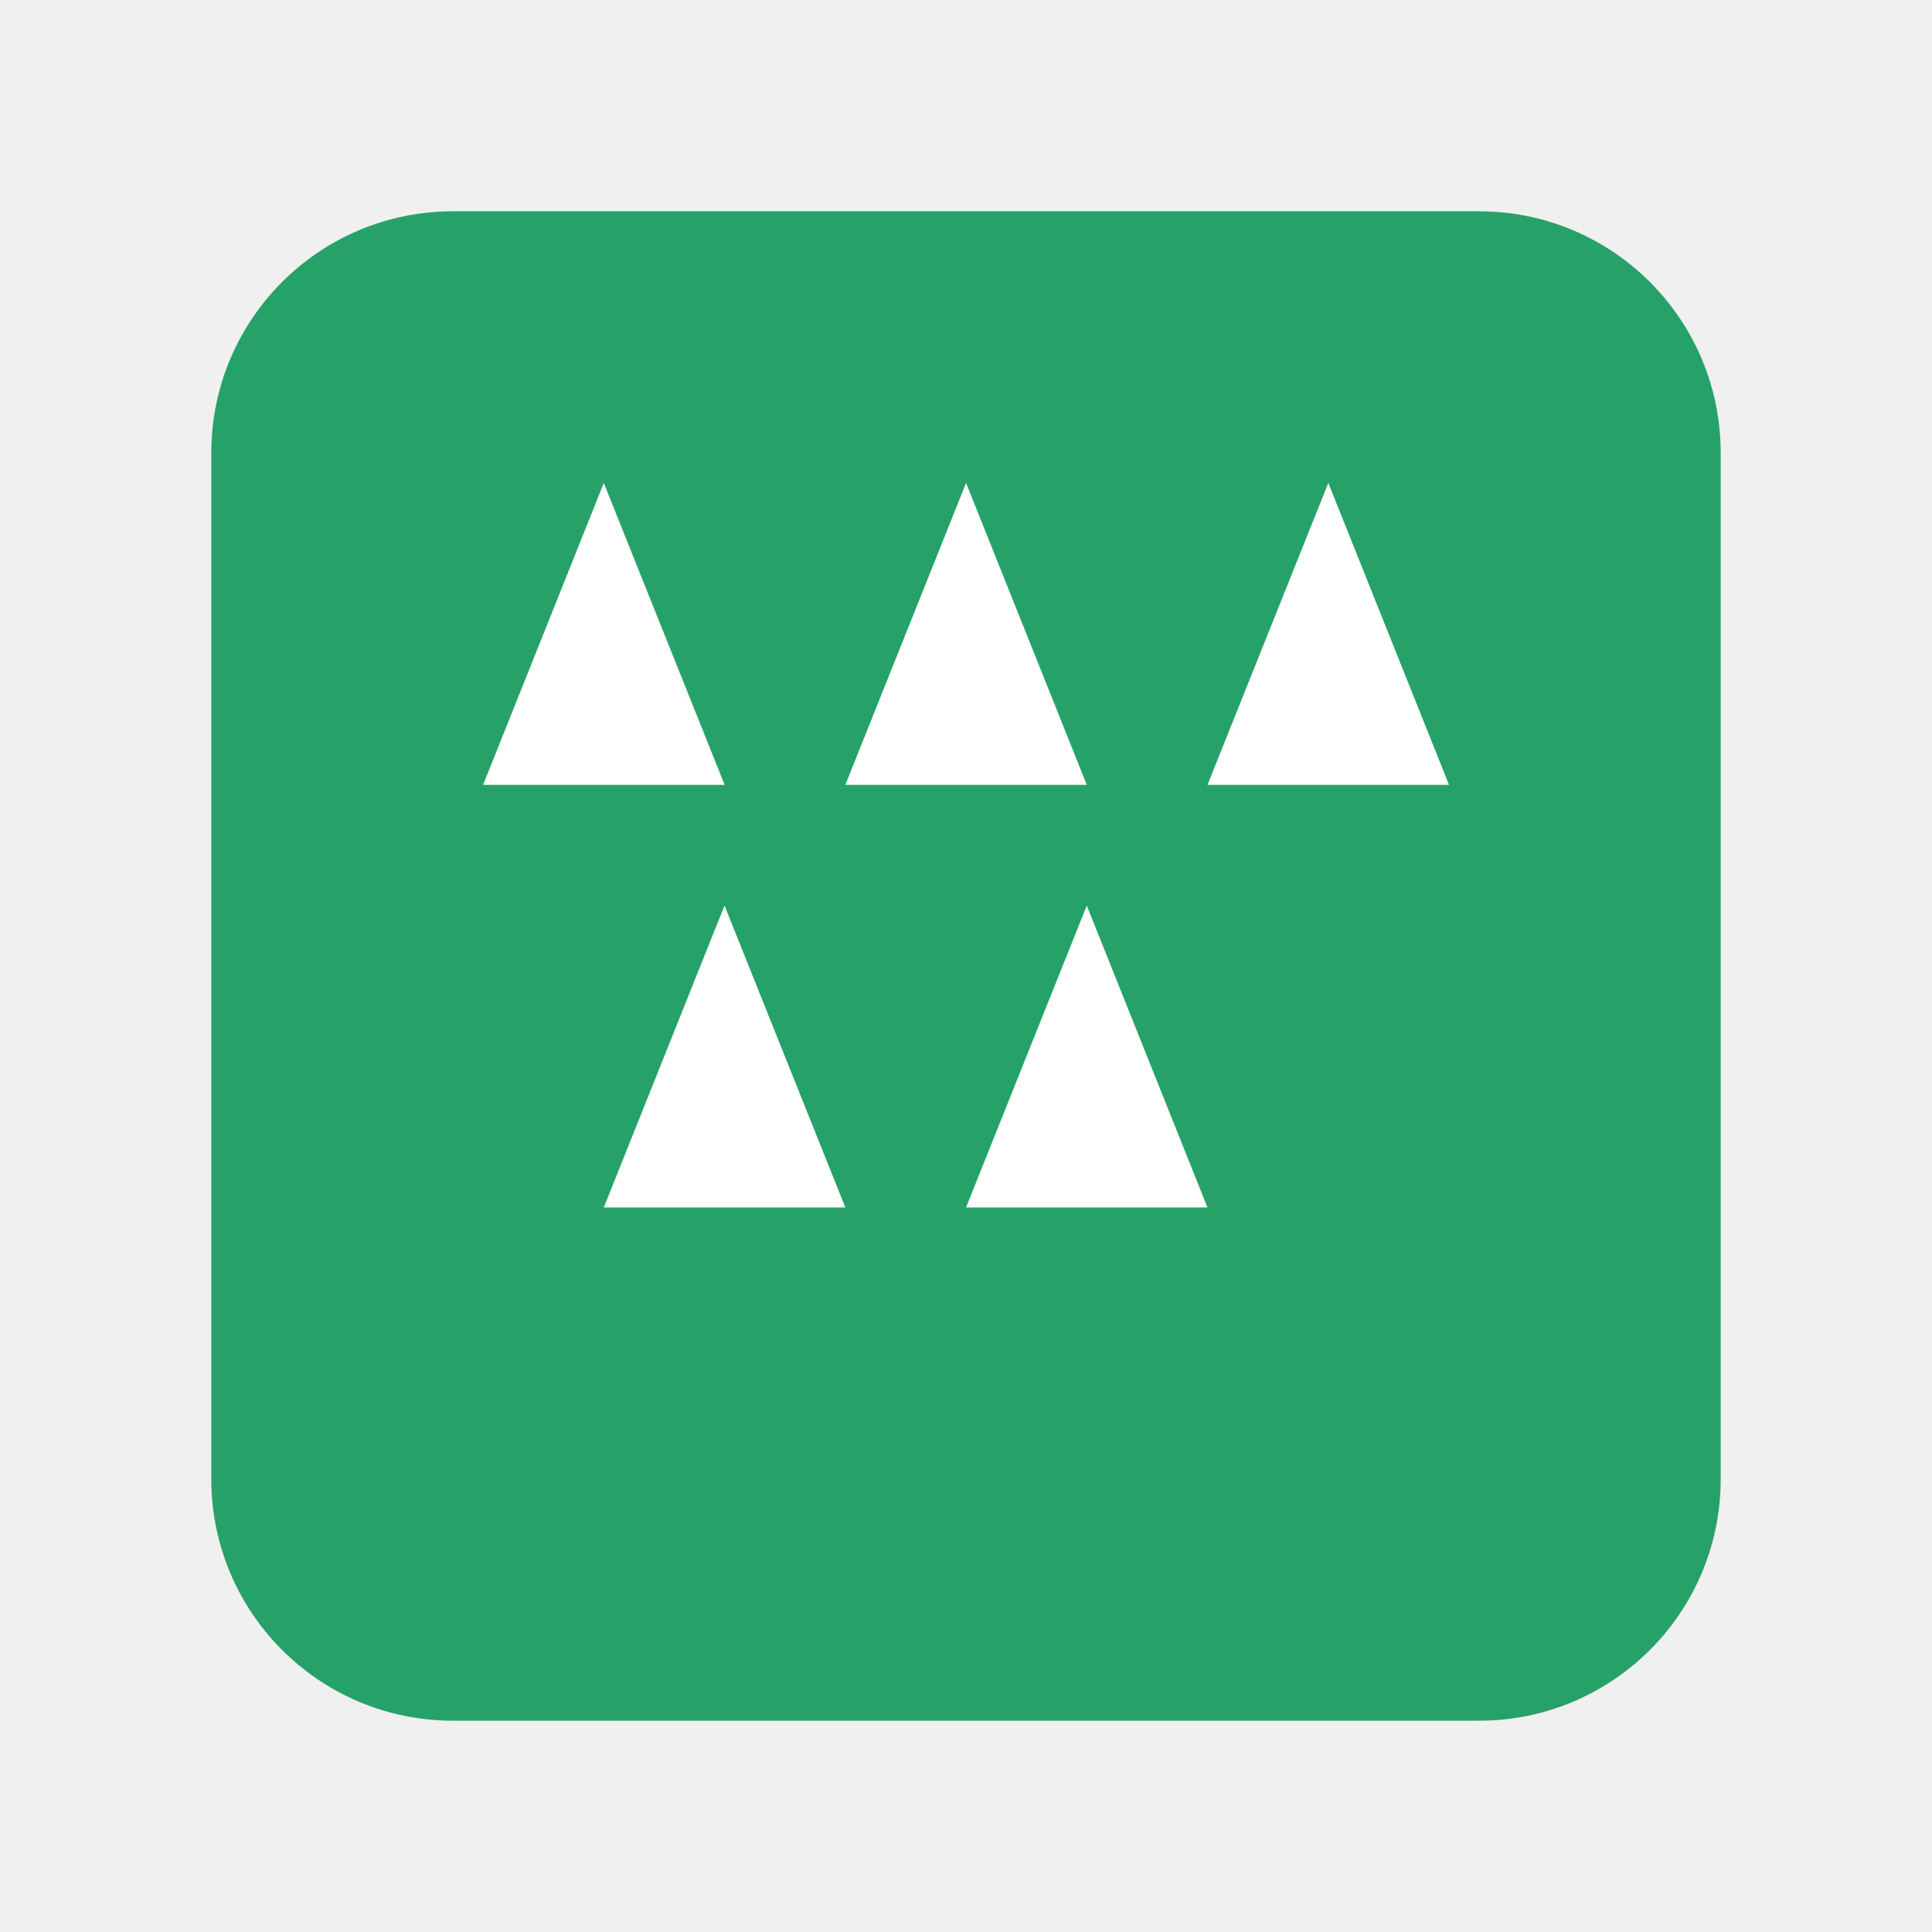
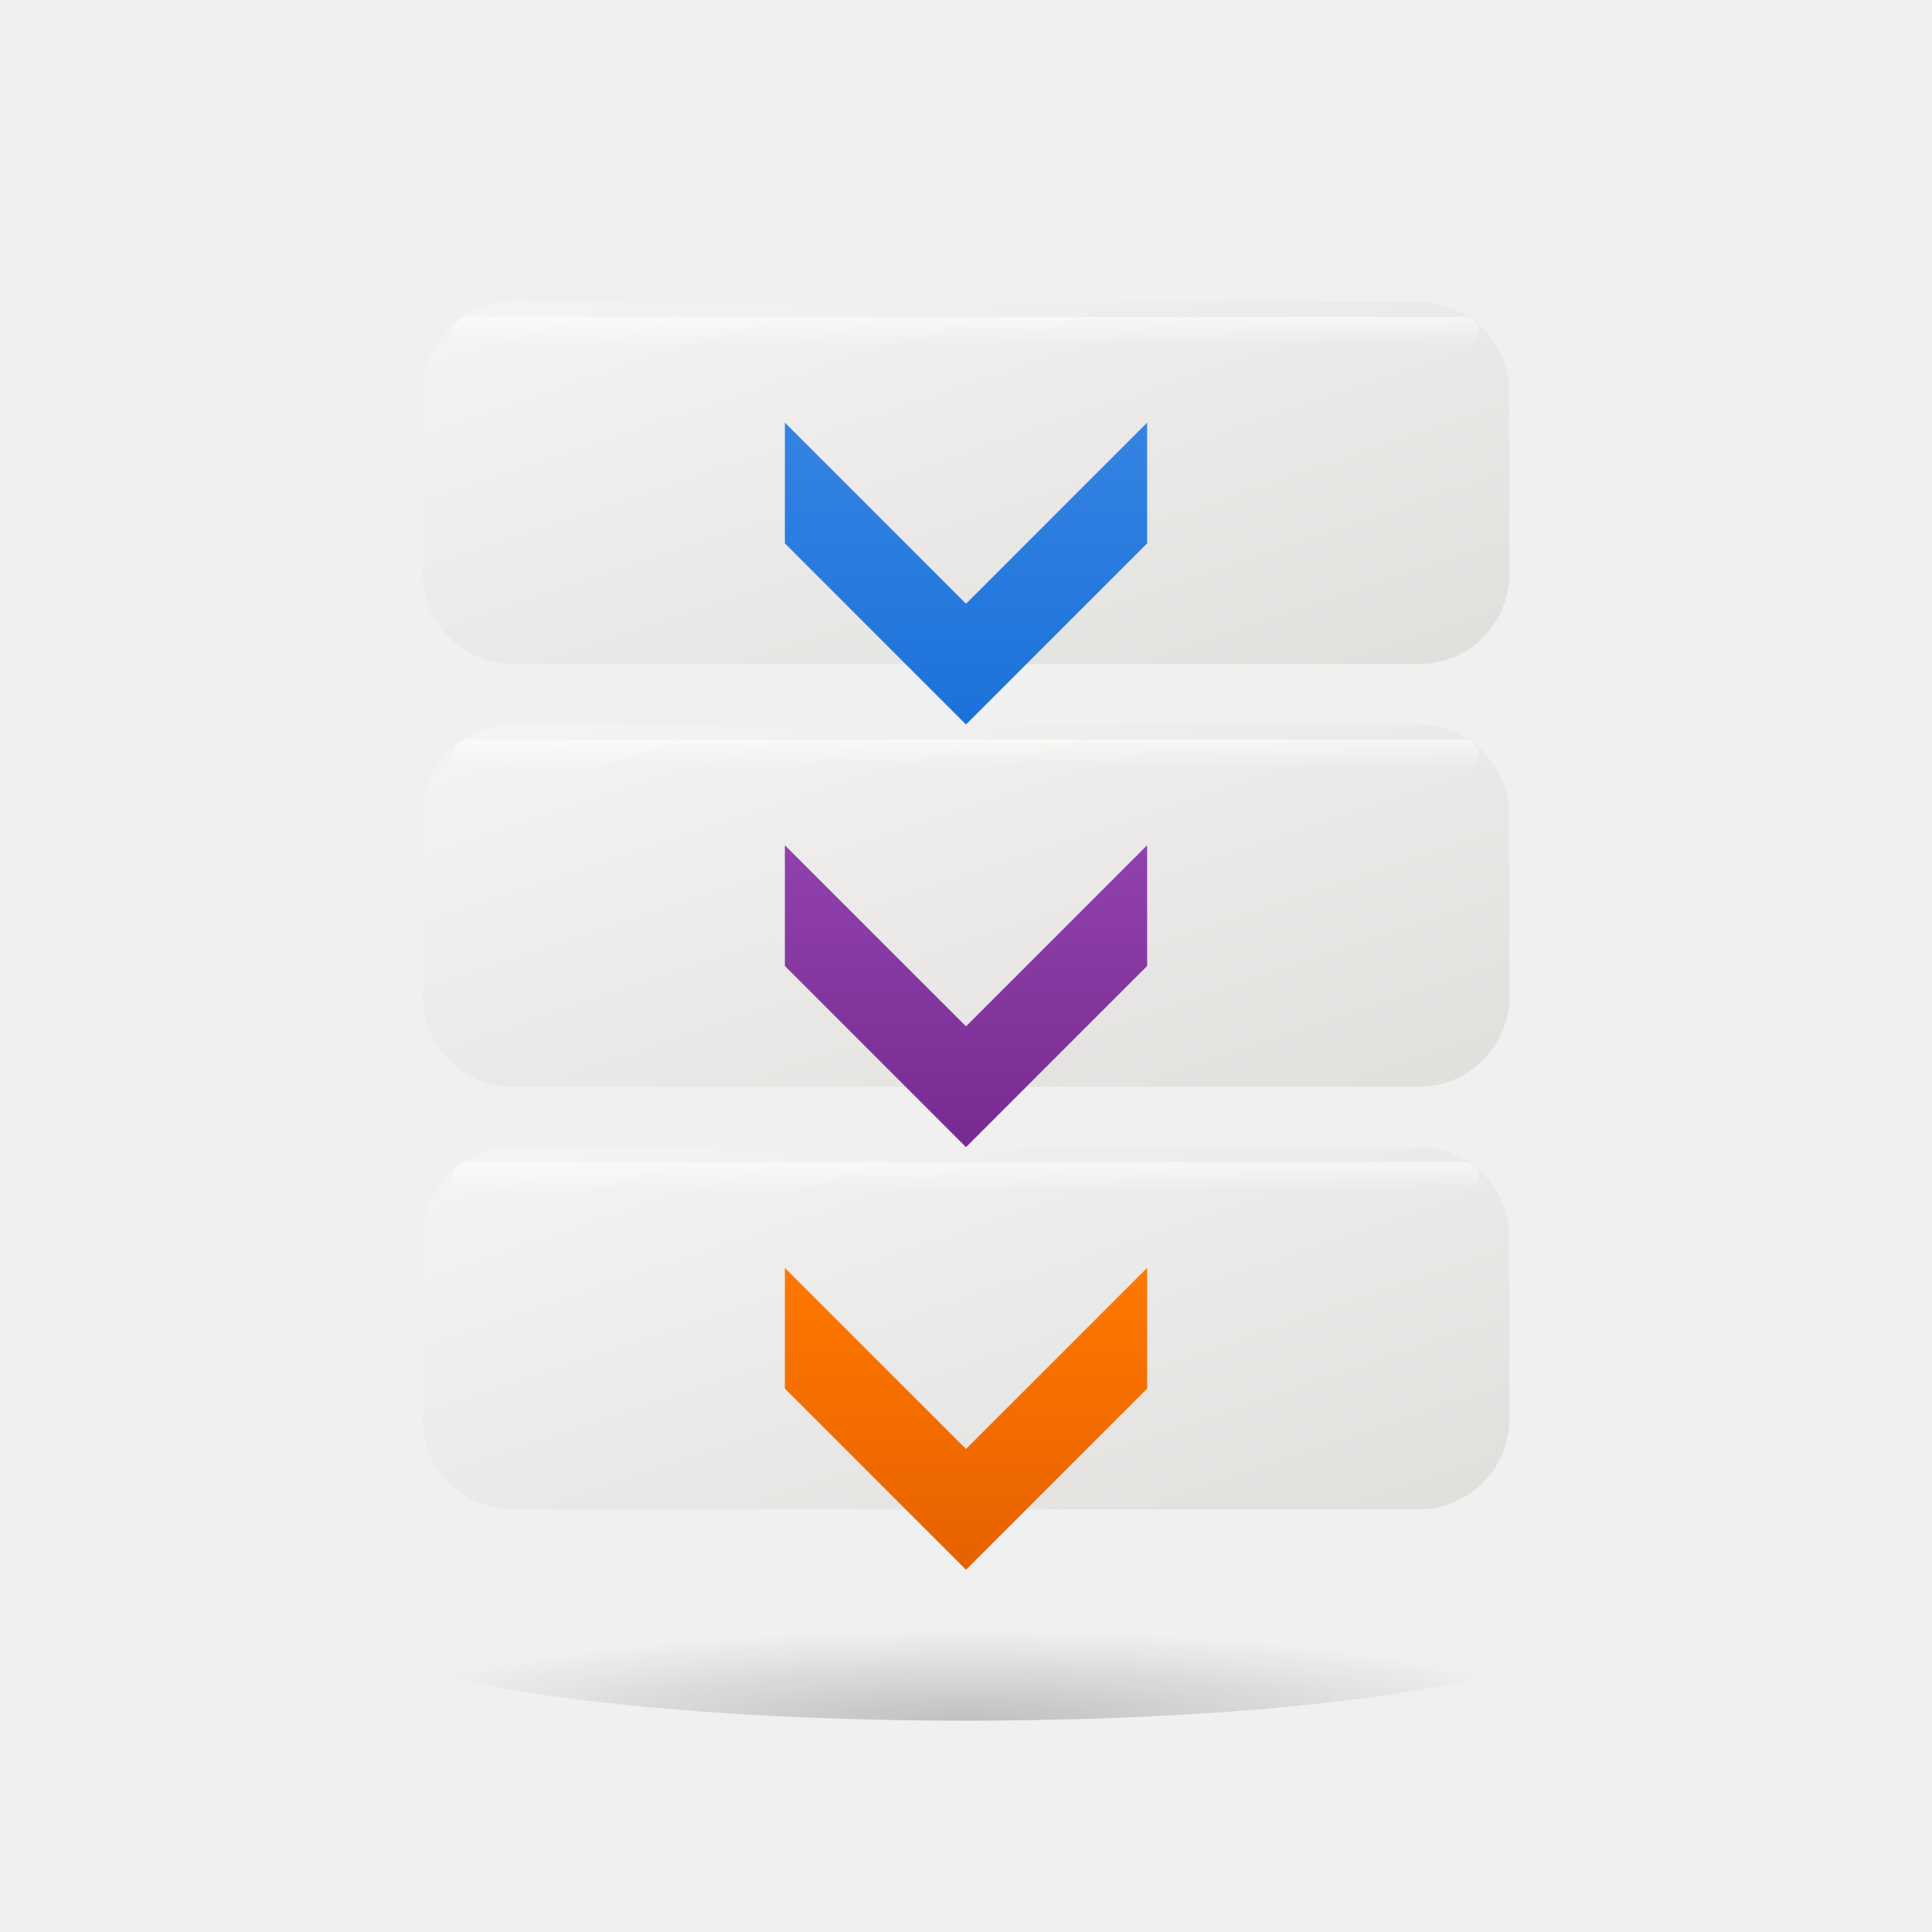
- <svg xmlns="http://www.w3.org/2000/svg" width="64" height="64" version="1.1" viewBox="0 0 16.933 16.933">
-   <g fill="#26a269">
-     <rect x="1.852" y="1.852" width="13.229" height="13.229" ry="2.117" style="paint-order:stroke fill markers" />
+ <svg xmlns="http://www.w3.org/2000/svg" width="128" height="128" viewBox="0 0 128 128">
+   <defs>
+     <linearGradient id="glass-block" x1="0%" y1="0%" x2="100%" y2="100%">
+       <stop offset="0%" style="stop-color:#f6f5f4;stop-opacity:0.9" />
+       <stop offset="100%" style="stop-color:#deddda;stop-opacity:0.9" />
+     </linearGradient>
+     <linearGradient id="glass-highlight" x1="50%" y1="0%" x2="50%" y2="100%">
+       <stop offset="0%" style="stop-color:#ffffff;stop-opacity:0.8" />
+       <stop offset="100%" style="stop-color:#ffffff;stop-opacity:0" />
+     </linearGradient>
+     <linearGradient id="flow-blue" x1="50%" y1="0%" x2="50%" y2="100%">
+       <stop offset="0%" style="stop-color:#3584e4" />
+       <stop offset="100%" style="stop-color:#1c71d8" />
+     </linearGradient>
+     <linearGradient id="flow-purple" x1="50%" y1="0%" x2="50%" y2="100%">
+       <stop offset="0%" style="stop-color:#9141ac" />
+       <stop offset="100%" style="stop-color:#772b92" />
+     </linearGradient>
+     <linearGradient id="flow-orange" x1="50%" y1="0%" x2="50%" y2="100%">
+       <stop offset="0%" style="stop-color:#ff7800" />
+       <stop offset="100%" style="stop-color:#e66100" />
+     </linearGradient>
+     <radialGradient id="base-shadow" cx="50%" cy="100%" r="50%" fx="50%" fy="100%">
+       <stop offset="0%" style="stop-color:#000000;stop-opacity:0.2" />
+       <stop offset="100%" style="stop-color:#000000;stop-opacity:0" />
+     </radialGradient>
+   </defs>
+   <ellipse cx="64" cy="108" rx="40" ry="6" fill="url(#base-shadow)" />
+   <g transform="translate(0, 76)">
+     <rect x="28" y="0" width="72" height="24" rx="6" fill="url(#glass-block)" />
+     <rect x="30" y="1" width="68" height="2" rx="1" fill="url(#glass-highlight)" opacity="0.7" />
  </g>
-   <path d="m5.292 4.233-1.058 2.646h2.117l-1.059-2.646zm3.175 0-1.058 2.646h2.116l-1.058-2.646zm3.175 0-1.059 2.646h2.117l-1.058-2.646zm-5.292 3.704-1.058 2.646h2.117l-1.059-2.646zm3.175 0-1.058 2.646h2.116l-1.058-2.646z" fill="#fff" />
+   <path d="M 52,92 L 64,104 L 76,92 L 76,84 L 64,96 L 52,84 Z" fill="url(#flow-orange)" />
+   <g transform="translate(0, 48)">
+     <rect x="28" y="0" width="72" height="24" rx="6" fill="url(#glass-block)" />
+     <rect x="30" y="1" width="68" height="2" rx="1" fill="url(#glass-highlight)" opacity="0.7" />
+   </g>
+   <path d="M 52,64 L 64,76 L 76,64 L 76,56 L 64,68 L 52,56 Z" fill="url(#flow-purple)" />
+   <g transform="translate(0, 20)">
+     <rect x="28" y="0" width="72" height="24" rx="6" fill="url(#glass-block)" />
+     <rect x="30" y="1" width="68" height="2" rx="1" fill="url(#glass-highlight)" opacity="0.7" />
+   </g>
+   <path d="M 52,36 L 64,48 L 76,36 L 76,28 L 64,40 L 52,28 Z" fill="url(#flow-blue)" />
</svg>
